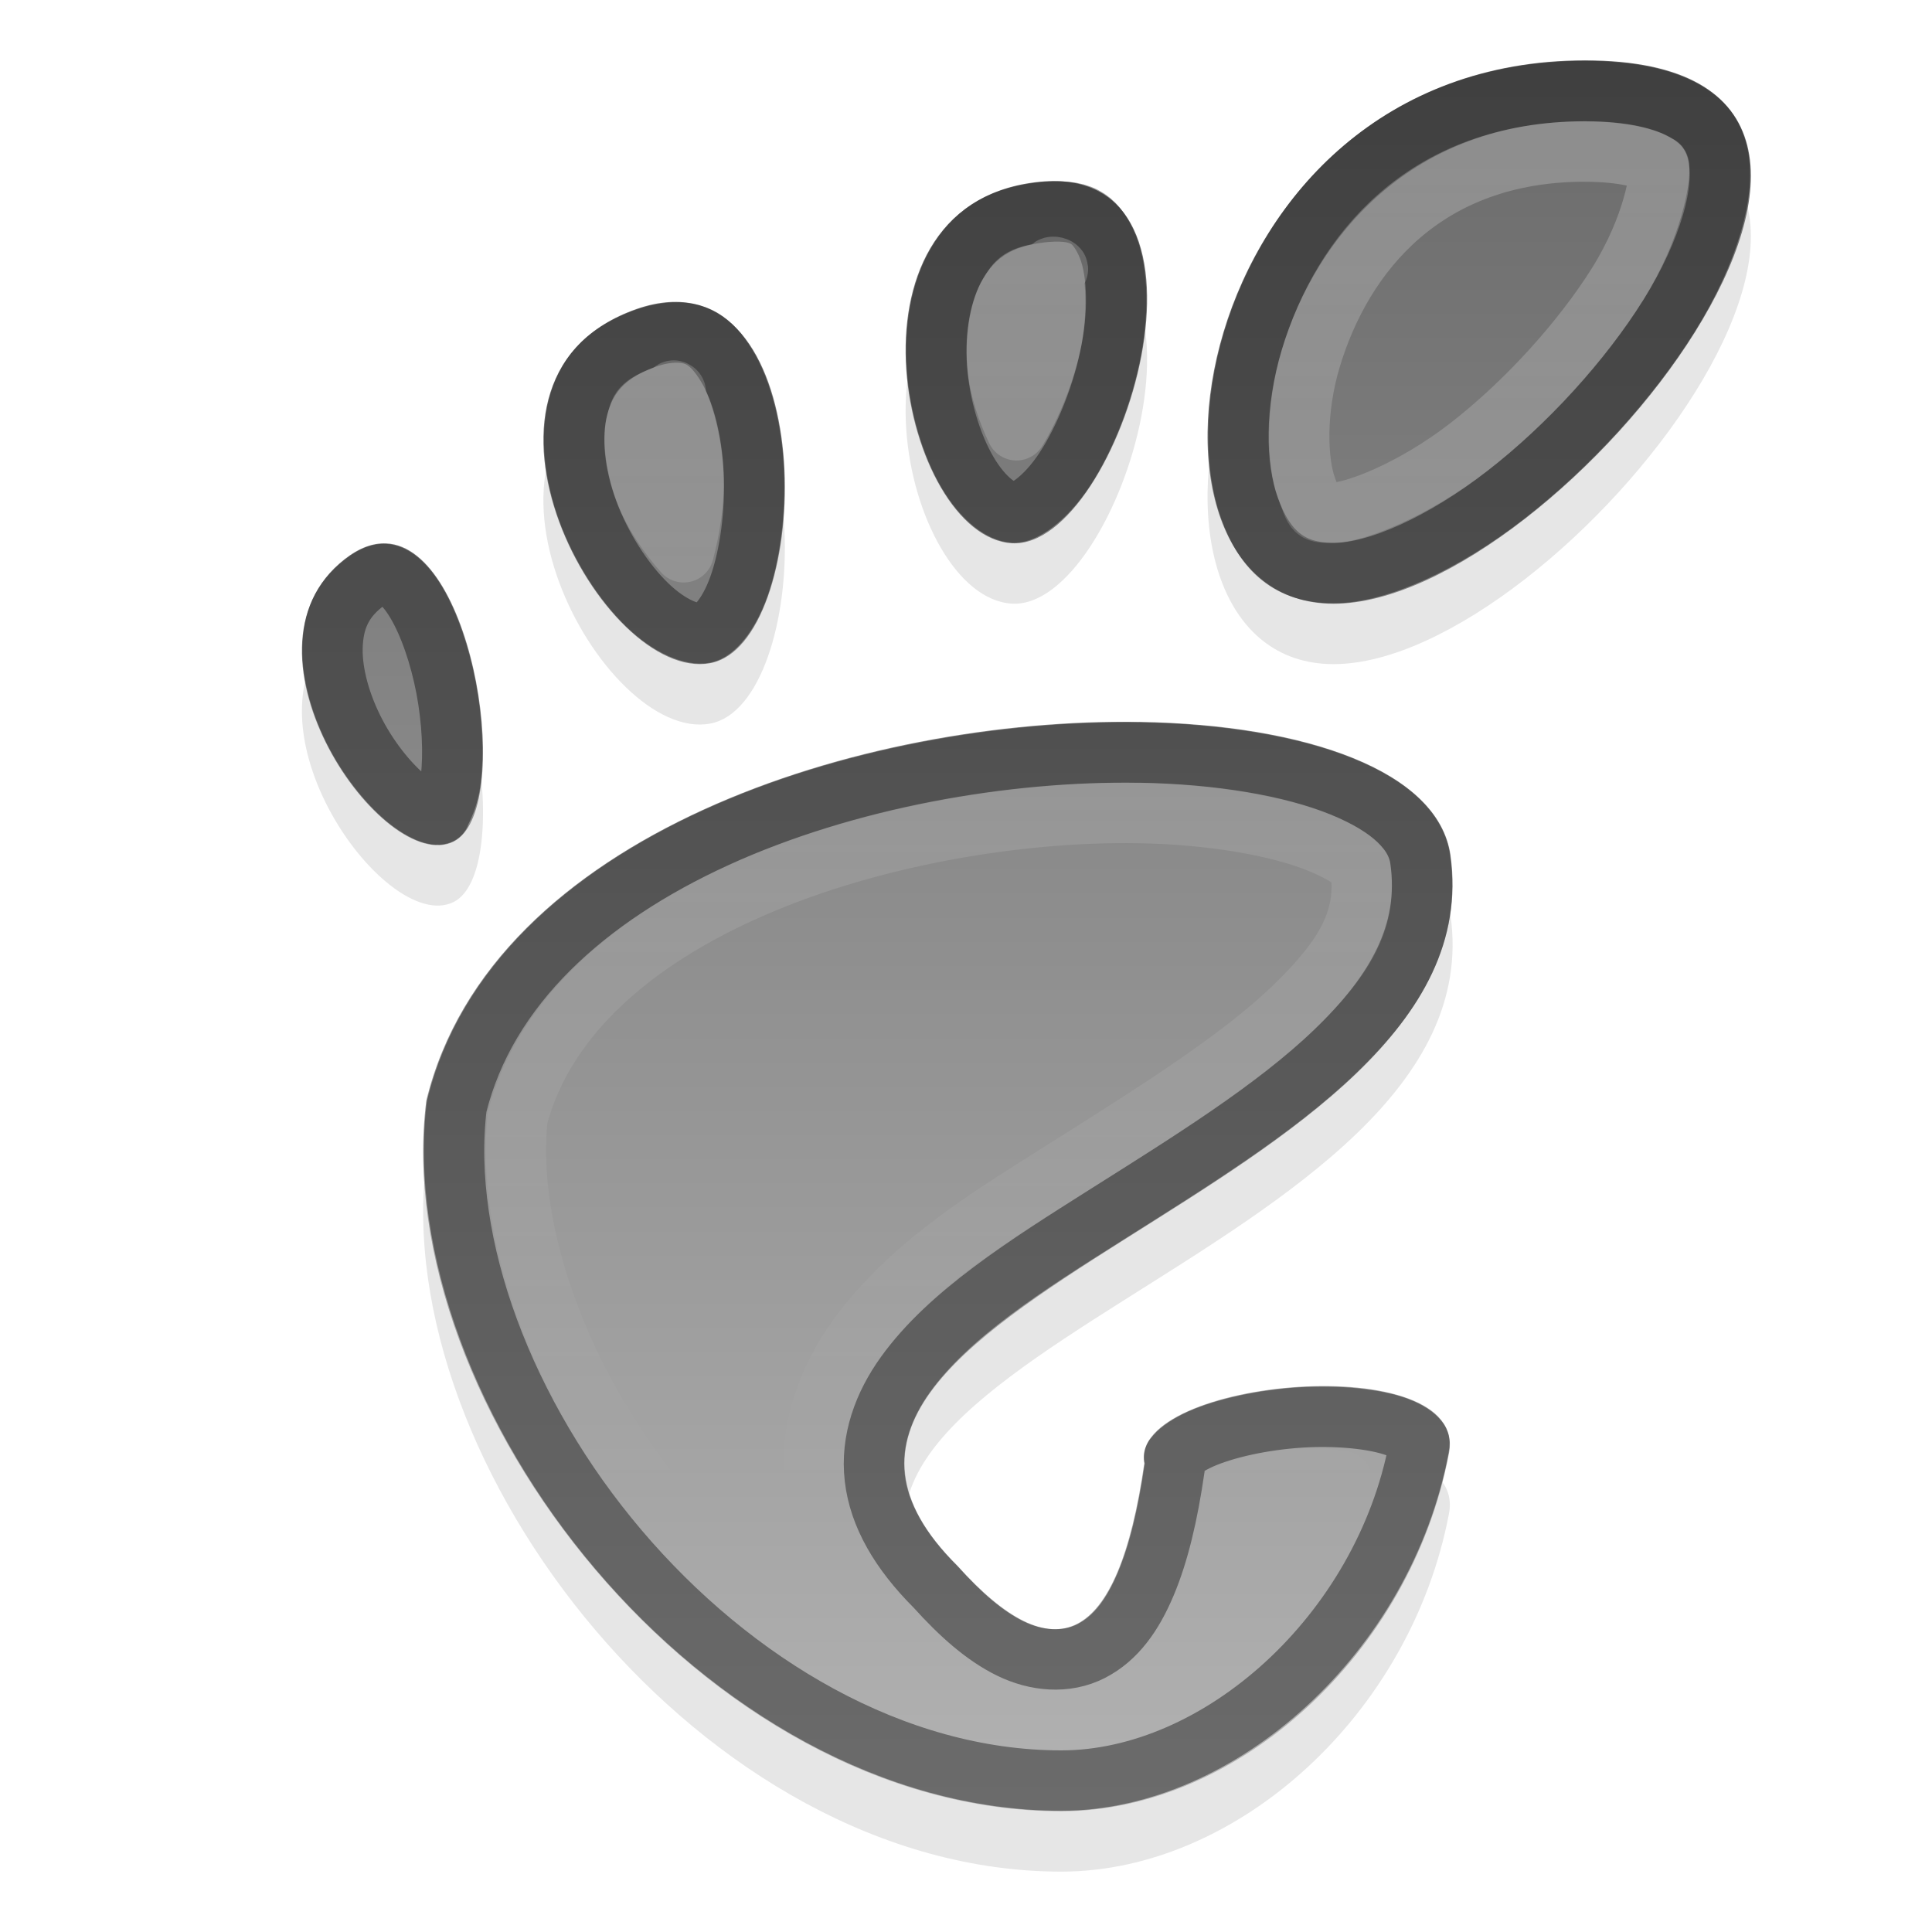
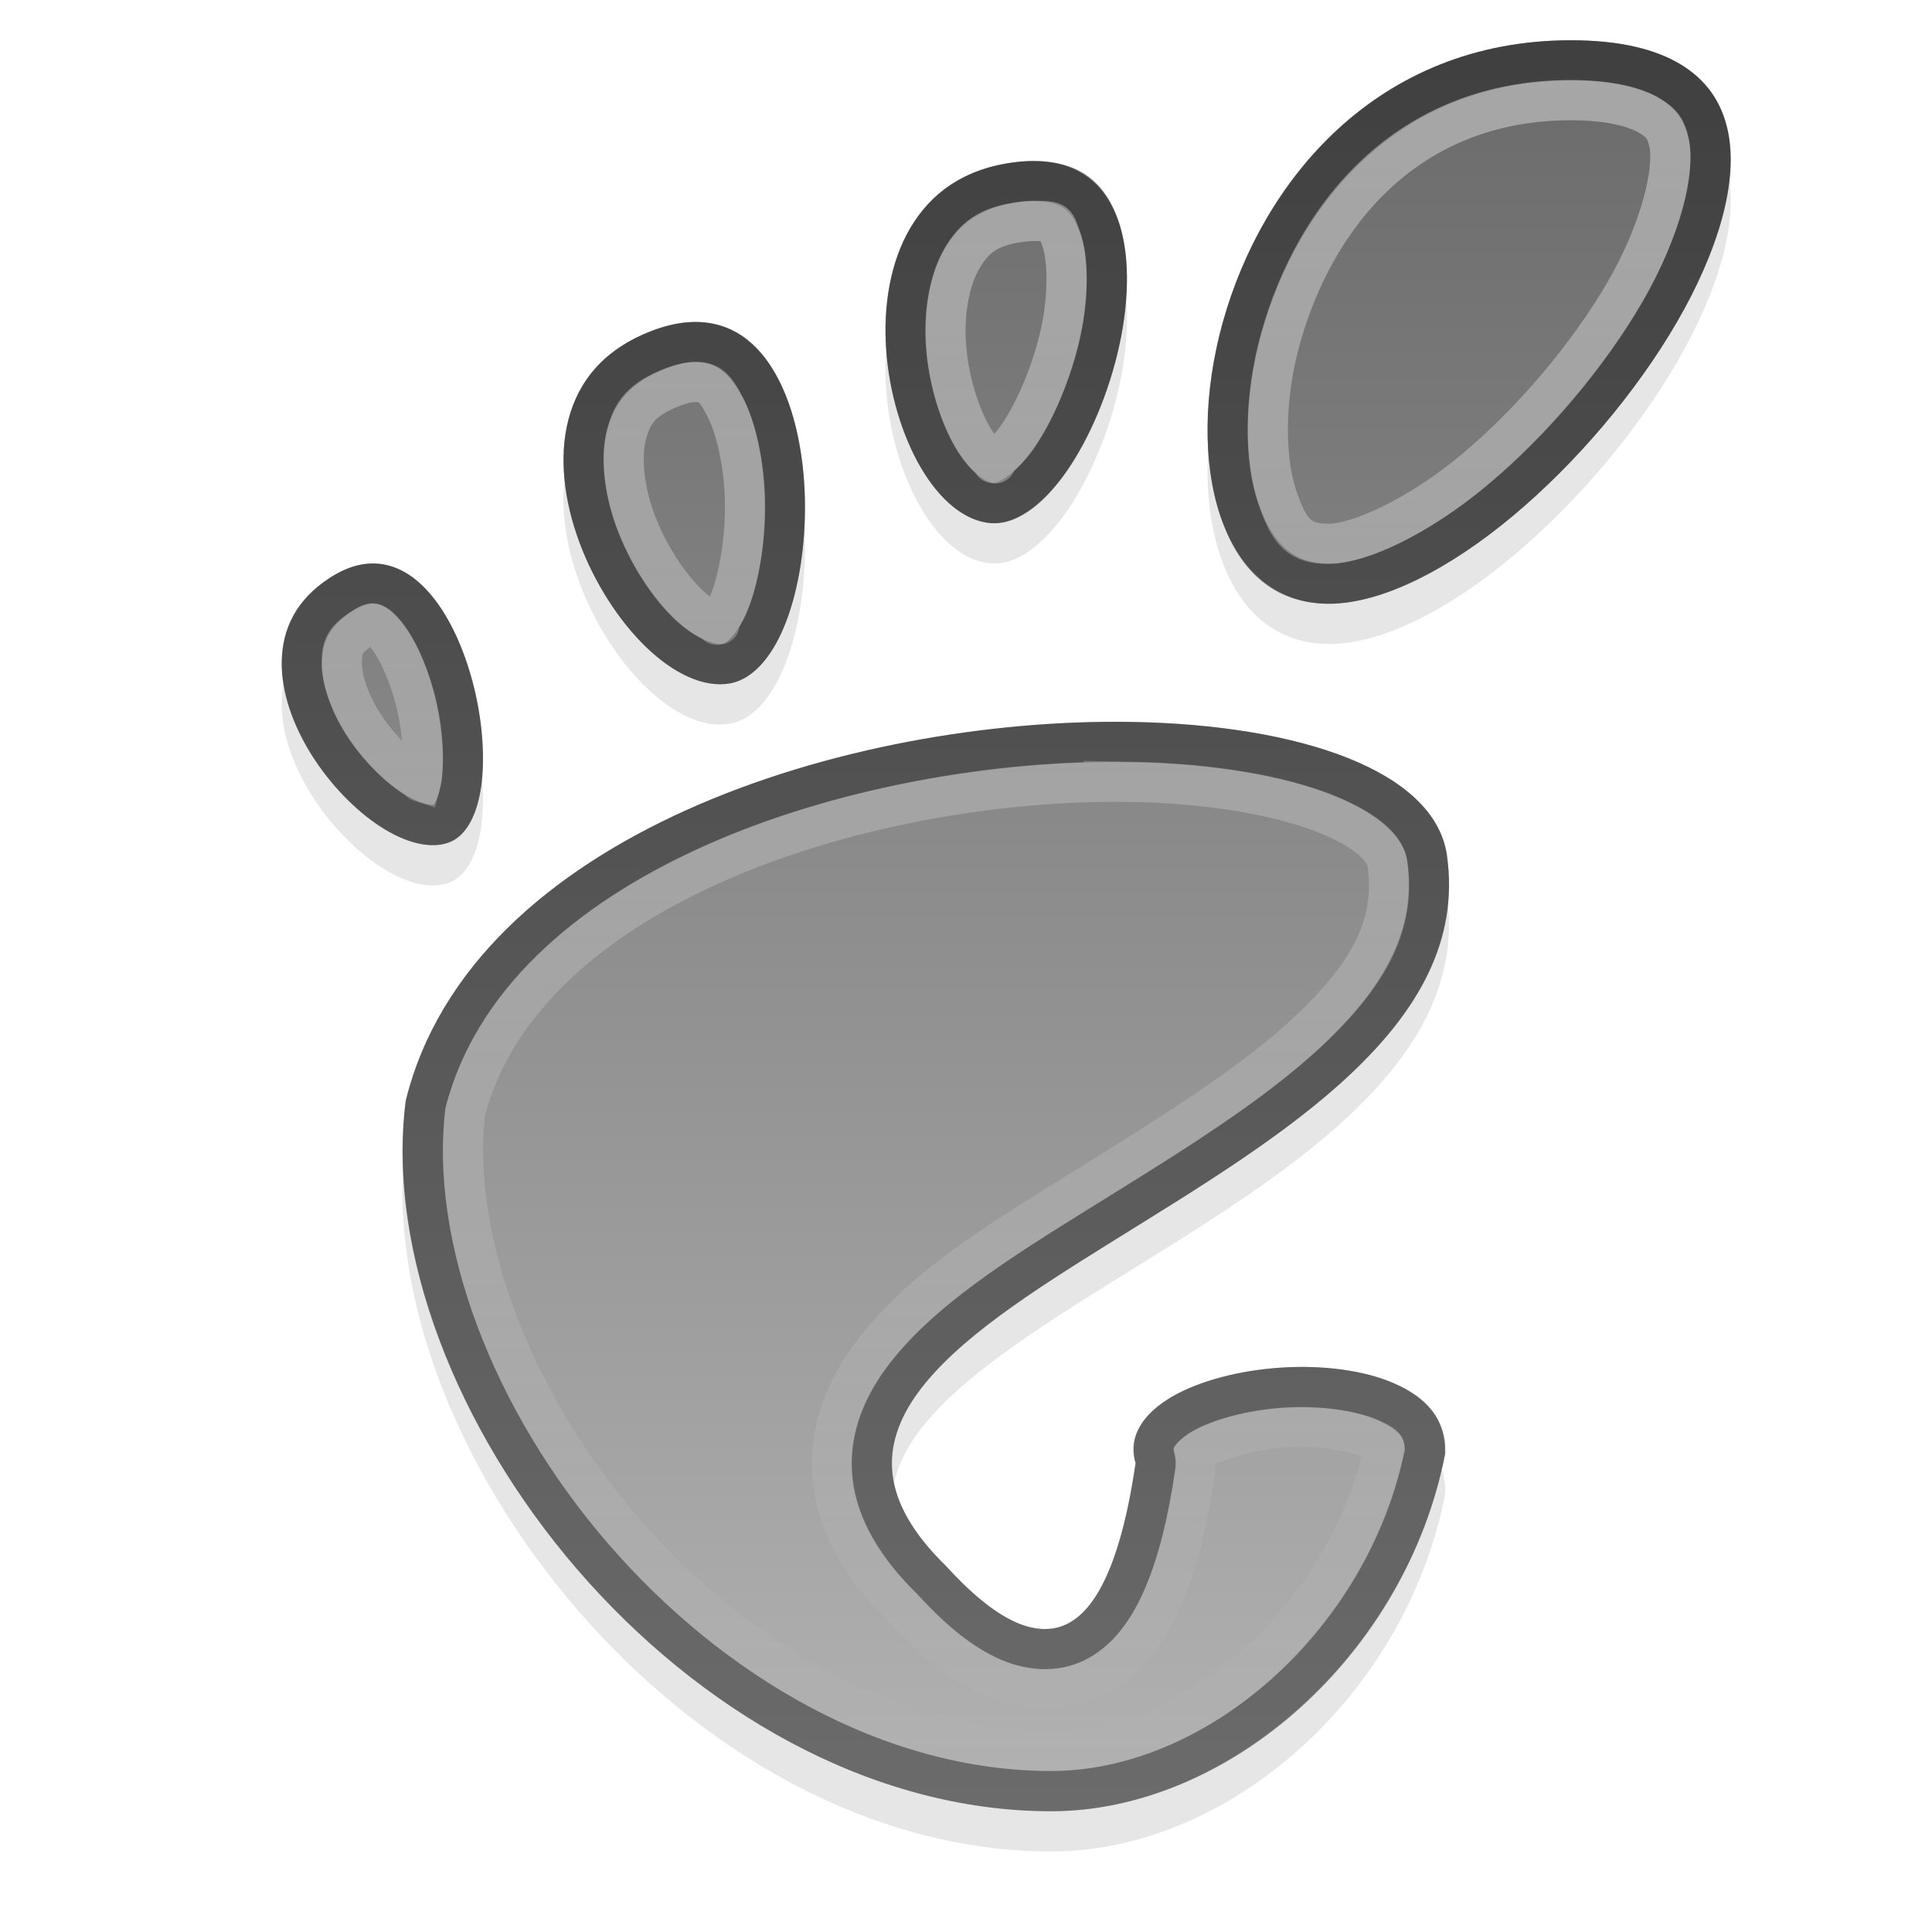
- <svg xmlns="http://www.w3.org/2000/svg" xmlns:xlink="http://www.w3.org/1999/xlink" id="svg2" viewBox="0 0 32 32" version="1.1">
+ <svg xmlns="http://www.w3.org/2000/svg" xmlns:xlink="http://www.w3.org/1999/xlink" height="48" width="48" version="1.1" viewBox="0 0 48 48" id="svg2">
+   <path id="path4236" d="M 39.031,2 C 29.405,2 27.6,16 33.016,16 38.43,16 48.658,2 39.031,2 Z M 25.686,5 C 25.542,5 25.391,5.008 25.232,5.027 20.15,5.64 21.937,13.845 24.643,13.998 27.263,14.147 30.131,5.014 25.686,5 Z m -8.295,4.002 c -0.114,-0.006 -0.23,-0.002 -0.352,0.01 -0.26,0.025 -0.539,0.092 -0.836,0.205 -4.758,1.806 -0.722,9.261 1.943,8.76 2.423,-0.454 2.765,-8.799 -0.756,-8.975 z M 9.316,15 C 8.962,14.989 8.581,15.1 8.174,15.369 4.915,17.521 9.272,22.722 11.189,21.916 12.867,21.21 11.794,15.08 9.316,15 Z M 28.1,18.936 C 21.094,18.823 11.707,21.73 10.078,28.346 9.119,35.861 17.063,46 26.117,46 c 4.454,0 8.828,-3.919 9.789,-8.883 0.142,-3.304 -8.467,-2.48 -7.693,0.236 -0.671,4.577 -2.283,5.215 -4.715,2.551 C 16.848,33.417 37.156,30.706 35.947,22.25 35.648,20.159 32.303,19.003 28.1,18.936 Z" style="fill:#000000;fill-opacity:1;fill-rule:nonzero;stroke:none;opacity:0.1" />
  <defs id="defs4">
+     <linearGradient id="linearGradient4226">
+       <stop id="stop4228" offset="0" style="stop-color:#ffffff;stop-opacity:1;" />
+       <stop id="stop4230" offset="1" style="stop-color:#ffffff;stop-opacity:0;" />
+     </linearGradient>
    <linearGradient id="linearGradient4205">
-       <stop id="stop4207" stop-color="#6a6a6a" stop-opacity="1" />
-       <stop offset="1" id="stop4209" stop-color="#b5b5b5" stop-opacity="1" />
+       <stop stop-opacity="1" stop-color="#6a6a6a" id="stop4207" />
+       <stop stop-opacity="1" stop-color="#b5b5b5" id="stop4209" offset="1" />
    </linearGradient>
-     <linearGradient id="linearGradient4195">
-       <stop id="stop4197" stop-color="#fff" stop-opacity="1" />
-       <stop offset="1" id="stop4199" stop-color="#fff" stop-opacity="0" />
-     </linearGradient>
-     <linearGradient id="linearGradient4201" x2="27" y2="25" xlink:href="#linearGradient4195" x1="27" y1="-5" gradientUnits="userSpaceOnUse" />
-     <linearGradient id="linearGradient4211" x2="20" y2="31" xlink:href="#linearGradient4205" x1="20" y1="1" gradientUnits="userSpaceOnUse" />
+     <linearGradient gradientTransform="matrix(1.524865,0,0,1.5,-0.6875409,2.2928643e-7)" gradientUnits="userSpaceOnUse" y1="1" x1="20" xlink:href="#linearGradient4205" y2="31" x2="20" id="linearGradient4211" />
+     <linearGradient y2="31" x2="20" y1="1" x1="20" gradientTransform="matrix(1.444523,0,0,1.555556,1.108864,-0.5555555)" gradientUnits="userSpaceOnUse" id="linearGradient4178" xlink:href="#linearGradient4205" />
+     <linearGradient y2="31" x2="20" y1="1" x1="20" gradientTransform="matrix(1.5,0,0,1.5,-0.4995363,-0.4986443)" gradientUnits="userSpaceOnUse" id="linearGradient4180" xlink:href="#linearGradient4205" />
+     <linearGradient y2="31" x2="20" y1="1" x1="20" gradientTransform="matrix(1.5,0,0,1.5,0.5003813,0.4993298)" gradientUnits="userSpaceOnUse" id="linearGradient4182" xlink:href="#linearGradient4205" />
+     <linearGradient y2="31" x2="20" y1="1" x1="20" gradientTransform="matrix(1.666681,0,0,1.399963,-1.333983,1.401117)" gradientUnits="userSpaceOnUse" id="linearGradient4184" xlink:href="#linearGradient4205" />
+     <linearGradient gradientUnits="userSpaceOnUse" y2="44" x2="30" y1="2" x1="30" id="linearGradient4232" xlink:href="#linearGradient4226" />
  </defs>
-   <g fill-opacity="1" id="g6230" transform="matrix(0.2637765 0 0 0.2612595 42.42603 32.11536)" fill="#bebebe">
-     <path fill-opacity="1" id="path4203" opacity="0.1" d="m -61.317,-115.27 c -25.263,0 -29.998,34.449 -15.786,34.449 14.21,0 41.05,-34.449 15.786,-34.449 z m -34.49,7.723 c -12.844,1.563 -8.327,22.5 -1.488,22.891 6.836,0.391 14.337,-24.453 1.488,-22.891 z m -23.235,7.618 c -0.656,0.065 -1.359,0.235 -2.11,0.523 -12.024,4.608 -1.827,23.631 4.909,22.353 6.32,-1.197 7.042,-23.846 -2.799,-22.876 z m -17.571,15.281 c -0.805,-0.031 -1.672,0.274 -2.599,1.009 -7.413,5.884 2.495,20.102 6.857,17.897 3.816,-1.93 1.379,-18.688 -4.258,-18.906 z m 47.344,11.318 c -17.416,-0.287 -40.754,7.131 -44.804,24.012 -2.386,19.178 17.362,45.049 39.873,45.049 11.074,0 21.949,-9.999 24.338,-22.667 1.343,-6.739 -20.133,-4.759 -19.126,0.606 -1.667,11.679 -5.674,13.302 -11.721,6.504 -16.534,-16.554 33.956,-23.473 30.951,-45.049 -0.743,-5.336 -9.061,-8.283 -19.511,-8.455 z" stroke="none" fill-rule="nonzero" fill="#000" />
-     <path fill-opacity="1" id="path9" d="M 26.252 1 C 19.588 1 18.339 10 22.088 10 C 25.836 10 32.916 1 26.252 1 z M 17.154 3.018 C 13.766 3.426 14.958 8.896 16.762 8.998 C 18.565 9.1 20.544 2.609 17.154 3.018 z M 11.025 5.008 C 10.852 5.025 10.667 5.069 10.469 5.145 C 7.297 6.348 9.987 11.318 11.764 10.984 C 13.431 10.672 13.621 4.754 11.025 5.008 z M 6.391 9 C 6.178 8.992 5.95 9.072 5.705 9.264 C 3.75 10.801 6.363 14.515 7.514 13.939 C 8.52 13.435 7.877 9.057 6.391 9 z M 18.879 11.957 C 14.285 11.882 8.129 13.82 7.061 18.23 C 6.431 23.241 11.64 30 17.578 30 C 20.499 30 23.368 27.388 23.998 24.078 C 24.352 22.317 18.688 22.835 18.953 24.236 C 18.513 27.287 17.456 27.712 15.861 25.936 C 11.5 21.611 24.818 19.803 24.025 14.166 C 23.829 12.772 21.635 12.002 18.879 11.957 z " stroke="none" transform="matrix(3.791088 0 0 3.827612 -160.8408 -122.9251)" fill-rule="nonzero" fill="url(#linearGradient4211)" />
-     <path fill-opacity="1" id="path3383" opacity="0.4" stroke-width="1" d="m 26.252,1.508 c -3.103,0 -4.875,2.061 -5.5,4.139 -0.312,1.039 -0.31,2.07 -0.055,2.773 0.255,0.703 0.657,1.072 1.391,1.072 0.734,0 1.821,-0.494 2.857,-1.299 C 25.982,7.389 26.979,6.296 27.645,5.23 28.31,4.165 28.6,3.133 28.447,2.531 28.371,2.231 28.221,2.016 27.891,1.83 27.56,1.644 27.028,1.508 26.252,1.508 Z m -9.037,2.014 c -0.71,0.086 -1.101,0.393 -1.367,0.846 -0.266,0.453 -0.375,1.082 -0.33,1.721 0.045,0.639 0.241,1.281 0.506,1.732 0.264,0.451 0.569,0.659 0.768,0.67 0.142,0.008 0.506,-0.203 0.846,-0.721 C 17.977,7.252 18.271,6.512 18.406,5.799 18.542,5.085 18.505,4.403 18.318,4.014 18.132,3.624 17.909,3.438 17.215,3.521 Z M 11.074,5.514 C 10.952,5.526 10.811,5.558 10.648,5.619 9.986,5.871 9.704,6.251 9.574,6.742 9.445,7.234 9.514,7.861 9.736,8.465 9.959,9.069 10.332,9.643 10.719,10.018 c 0.387,0.374 0.755,0.504 0.951,0.467 0.133,-0.025 0.386,-0.259 0.568,-0.771 0.183,-0.513 0.279,-1.224 0.248,-1.906 -0.031,-0.683 -0.196,-1.337 -0.449,-1.75 C 11.784,5.644 11.534,5.469 11.074,5.514 Z M 6.371,9.508 c -0.072,-0.003 -0.174,0.015 -0.352,0.154 -0.368,0.289 -0.502,0.634 -0.512,1.072 -0.009,0.438 0.141,0.958 0.387,1.424 0.245,0.465 0.586,0.874 0.887,1.107 0.15,0.116 0.291,0.188 0.381,0.213 0.09,0.025 0.113,0.012 0.125,0.006 -0.03,0.014 0.13,-0.173 0.18,-0.582 0.049,-0.411 0.024,-0.968 -0.078,-1.506 C 7.287,10.859 7.107,10.335 6.898,9.984 6.69,9.634 6.495,9.513 6.371,9.508 Z M 18.871,12.465 c -2.222,-0.036 -4.851,0.421 -7.012,1.408 -2.151,0.983 -3.801,2.46 -4.295,4.451 -0.277,2.3 0.796,5.123 2.68,7.342 1.891,2.228 4.558,3.826 7.334,3.826 2.618,0 5.335,-2.43 5.922,-5.51 a 0.508,0.508 0 0 1 0,-0.004 c 0.019,-0.094 0.013,-0.093 -0.025,-0.141 -0.038,-0.048 -0.147,-0.131 -0.33,-0.199 -0.365,-0.136 -0.984,-0.199 -1.604,-0.16 -0.62,0.039 -1.25,0.177 -1.654,0.357 -0.202,0.09 -0.343,0.193 -0.398,0.256 -0.056,0.063 -0.039,0.041 -0.037,0.051 a 0.508,0.508 0 0 1 0.004,0.166 c -0.114,0.79 -0.266,1.424 -0.479,1.928 -0.212,0.503 -0.489,0.899 -0.904,1.111 -0.415,0.213 -0.915,0.166 -1.34,-0.043 -0.422,-0.207 -0.819,-0.556 -1.24,-1.023 -0.588,-0.587 -0.933,-1.186 -1.004,-1.803 -0.072,-0.622 0.147,-1.21 0.508,-1.711 0.721,-1.002 1.991,-1.803 3.338,-2.654 1.347,-0.851 2.777,-1.732 3.785,-2.703 1.008,-0.971 1.575,-1.962 1.404,-3.174 -0.063,-0.451 -0.473,-0.874 -1.303,-1.211 -0.83,-0.337 -2.016,-0.539 -3.35,-0.561 z" stroke="#000" transform="matrix(3.791088 0 0 3.827612 -160.8408 -122.9251)" stroke-linejoin="round" fill-rule="nonzero" fill="none" />
-     <path fill-opacity="1" id="path3385" opacity="0.3" stroke-width="1" d="m 26.252,2.51 c -2.652,0 -4.018,1.687 -4.541,3.426 -0.261,0.869 -0.227,1.716 -0.072,2.143 0.155,0.427 0.116,0.412 0.449,0.412 0.333,0 1.307,-0.362 2.244,-1.09 0.938,-0.728 1.871,-1.754 2.463,-2.701 0.592,-0.947 0.713,-1.797 0.682,-1.92 -0.016,-0.062 0.042,-0.01 -0.078,-0.078 -0.12,-0.068 -0.483,-0.191 -1.146,-0.191 z m -8.838,1.936 c -0.035,-0.073 0.313,0.023 -0.08,0.07 -0.439,0.053 -0.495,0.142 -0.623,0.359 -0.128,0.217 -0.227,0.654 -0.193,1.143 0.029,0.418 0.176,0.809 0.318,1.109 0.236,-0.386 0.482,-0.967 0.586,-1.516 0.111,-0.583 0.027,-1.093 -0.008,-1.166 z m -6.242,2.064 c -0.021,0.002 -0.077,0.012 -0.168,0.047 -0.405,0.154 -0.403,0.221 -0.461,0.439 -0.058,0.218 -0.036,0.66 0.135,1.123 0.149,0.405 0.413,0.767 0.646,1.029 0.096,-0.359 0.182,-0.817 0.16,-1.295 -0.026,-0.562 -0.182,-1.08 -0.301,-1.273 -0.119,-0.194 0.073,-0.079 -0.012,-0.07 z m 7.682,6.957 c -2.074,-0.034 -4.588,0.409 -6.578,1.318 -1.955,0.893 -3.286,2.155 -3.703,3.725 -0.204,1.904 0.715,4.481 2.436,6.508 1.396,1.645 3.255,2.66 5.16,3.088 -0.532,-0.289 -0.974,-0.665 -1.402,-1.139 -0.68,-0.686 -1.17,-1.479 -1.273,-2.375 -0.105,-0.913 0.235,-1.773 0.691,-2.408 0.914,-1.27 2.259,-2.059 3.615,-2.916 1.356,-0.857 2.736,-1.724 3.625,-2.58 0.889,-0.857 1.223,-1.49 1.107,-2.311 0.005,0.034 -0.03,-0.155 -0.688,-0.422 -0.657,-0.267 -1.746,-0.468 -2.99,-0.488 z m 2.75,11.012 c -0.49,0.031 -0.97,0.153 -1.229,0.256 -0.116,0.702 -0.245,1.346 -0.475,1.891 -0.264,0.626 -0.65,1.245 -1.373,1.615 -0.335,0.172 -0.71,0.22 -1.076,0.215 0.043,9.14e-4 0.084,0.035 0.127,0.035 1.819,0 3.884,-1.709 4.658,-3.959 -0.221,-0.025 -0.356,-0.07 -0.633,-0.053 z" stroke="url(#linearGradient4201)" transform="matrix(3.791088 0 0 3.827612 -160.8408 -122.9251)" stroke-linejoin="round" fill-rule="nonzero" fill="none" />
+   <g id="g4186">
+     <path style="fill:url(#linearGradient4178);fill-opacity:1;fill-rule:nonzero;stroke:none" d="M 39.03,1 C 29.404,1 27.6,15 33.015,15 38.43,15 48.657,1 39.03,1 Z" id="path4176" />
+     <path style="fill:url(#linearGradient4180);fill-opacity:1;fill-rule:nonzero;stroke:none" d="m 25.232,4.028 c -5.082,0.612 -3.295,8.817 -0.589,8.971 2.705,0.153 5.673,-9.583 0.589,-8.971 z" id="path4174" />
+     <path style="fill:url(#linearGradient4182);fill-opacity:1;fill-rule:nonzero;stroke:none" d="m 17.038,8.011 c -0.26,0.025 -0.538,0.092 -0.835,0.205 -4.758,1.806 -0.723,9.261 1.942,8.76 2.501,-0.469 2.786,-9.345 -1.107,-8.965 z" id="path4172" />
+     <path style="fill:url(#linearGradient4184);fill-opacity:1;fill-rule:nonzero;stroke:none" d="m 9.317,14.001 c -0.354,-0.011 -0.735,0.1 -1.143,0.369 -3.259,2.152 1.097,7.352 3.014,6.546 1.678,-0.706 0.606,-6.835 -1.872,-6.915 z" id="path4170" />
+     <path style="fill:url(#linearGradient4211);fill-opacity:1;fill-rule:nonzero;stroke:none" d="M 28.1,17.936 C 21.095,17.823 11.708,20.73 10.079,27.346 9.119,34.861 17.062,45 26.117,45 c 4.454,0 8.828,-3.919 9.79,-8.883 0.142,-3.304 -8.466,-2.479 -7.693,0.237 -0.671,4.577 -2.282,5.213 -4.715,2.549 -6.65,-6.487 13.658,-9.199 12.449,-17.654 -0.299,-2.091 -3.645,-3.246 -7.848,-3.313 z" id="path9" />
  </g>
+   <path d="m 39.031,1.5 c -4.571,0 -7.235,3.295 -8.168,6.635 -0.466,1.67 -0.47,3.336 -0.072,4.518 C 31.189,13.834 31.877,14.5 33.016,14.5 c 1.138,0 2.737,-0.798 4.258,-2.07 C 38.795,11.158 40.251,9.442 41.232,7.75 42.214,6.058 42.685,4.391 42.428,3.303 42.299,2.759 42.025,2.348 41.5,2.029 40.975,1.711 40.174,1.5 39.031,1.5 Z m -13.348,3 c -0.122,-3.91e-4 -0.251,0.007 -0.391,0.023 -1.136,0.137 -1.81,0.656 -2.246,1.396 -0.436,0.741 -0.601,1.732 -0.531,2.73 0.07,0.998 0.372,1.995 0.793,2.715 0.421,0.72 0.933,1.11 1.361,1.135 0.361,0.02 0.931,-0.356 1.453,-1.123 0.522,-0.768 0.972,-1.85 1.203,-2.922 C 27.557,7.383 27.562,6.319 27.299,5.605 27.036,4.892 26.624,4.503 25.684,4.5 Z m -8.318,4 c -0.086,-0.004 -0.177,-0.002 -0.277,0.008 -0.209,0.02 -0.445,0.076 -0.707,0.176 -1.061,0.403 -1.56,1.053 -1.773,1.861 -0.213,0.809 -0.096,1.801 0.252,2.744 0.348,0.943 0.923,1.832 1.537,2.426 0.614,0.594 1.235,0.851 1.658,0.771 0.336,-0.063 0.736,-0.485 1.023,-1.254 0.288,-0.769 0.444,-1.811 0.42,-2.836 C 19.474,11.371 19.266,10.359 18.893,9.645 18.519,8.93 18.049,8.534 17.365,8.5 Z m -8.064,5.998 c -0.238,-0.008 -0.51,0.062 -0.852,0.287 C 7.754,15.244 7.516,15.785 7.5,16.426 c -0.016,0.641 0.241,1.387 0.664,2.061 0.423,0.674 1.005,1.271 1.559,1.631 0.553,0.36 1.033,0.439 1.273,0.338 0.164,-0.069 0.378,-0.384 0.463,-0.977 0.085,-0.592 0.038,-1.38 -0.135,-2.145 -0.173,-0.765 -0.473,-1.51 -0.842,-2.031 -0.369,-0.521 -0.767,-0.791 -1.182,-0.805 z m 18.791,3.938 c -3.43,-0.055 -7.473,0.635 -10.814,2.137 -3.331,1.497 -5.928,3.771 -6.703,6.863 -0.443,3.553 1.23,7.85 4.146,11.23 C 17.645,42.054 21.776,44.5 26.117,44.5 c 4.146,0 8.348,-3.717 9.285,-8.428 0.015,-0.593 -0.296,-0.948 -0.949,-1.238 -0.663,-0.295 -1.64,-0.42 -2.598,-0.357 -0.957,0.062 -1.9,0.312 -2.494,0.66 -0.297,0.174 -0.502,0.369 -0.604,0.543 -0.102,0.174 -0.127,0.318 -0.064,0.537 a 0.499,0.499 0 0 1 0.014,0.209 c -0.172,1.171 -0.403,2.105 -0.713,2.828 -0.31,0.724 -0.706,1.261 -1.254,1.537 -0.548,0.276 -1.195,0.219 -1.791,-0.068 -0.594,-0.287 -1.184,-0.787 -1.814,-1.477 -0.872,-0.856 -1.357,-1.705 -1.457,-2.559 -0.101,-0.859 0.203,-1.669 0.727,-2.385 1.048,-1.432 2.962,-2.637 5.014,-3.912 2.052,-1.276 4.246,-2.602 5.816,-4.09 1.57,-1.488 2.493,-3.064 2.219,-4.98 -0.114,-0.8 -0.837,-1.499 -2.15,-2.023 -1.314,-0.525 -3.153,-0.828 -5.211,-0.861 z" id="path4222" style="opacity:0.4;fill:none;fill-opacity:1;fill-rule:nonzero;stroke:#000000" />
+   <path style="opacity:0.4;fill:none;fill-opacity:1;fill-rule:nonzero;stroke:url(#linearGradient4232)" id="path4224" d="m 39.031,2.488 c -4.091,0 -6.37,2.888 -7.215,5.912 -0.422,1.512 -0.398,3.016 -0.088,3.938 0.31,0.921 0.575,1.174 1.287,1.174 0.712,0 2.198,-0.651 3.623,-1.842 C 38.063,10.479 39.46,8.829 40.375,7.252 41.29,5.674 41.617,4.173 41.465,3.529 41.389,3.207 41.3,3.065 40.986,2.875 40.673,2.685 40.054,2.488 39.031,2.488 Z m -13.35,3 c -0.08,-2.562e-4 -0.171,0.005 -0.271,0.018 -0.868,0.105 -1.212,0.408 -1.512,0.916 -0.299,0.508 -0.456,1.311 -0.396,2.16 0.059,0.849 0.334,1.724 0.662,2.283 0.328,0.56 0.626,0.65 0.562,0.646 -0.221,-0.013 0.148,-0.059 0.578,-0.691 0.43,-0.633 0.847,-1.623 1.053,-2.574 0.205,-0.952 0.171,-1.867 0.012,-2.299 -0.159,-0.431 -0.086,-0.457 -0.688,-0.459 z m -8.365,4 c -0.032,-0.002 -0.074,1.129e-4 -0.133,0.006 -0.11,0.011 -0.26,0.043 -0.451,0.115 -0.806,0.306 -1.026,0.649 -1.168,1.188 -0.142,0.539 -0.072,1.346 0.225,2.15 0.297,0.804 0.809,1.587 1.295,2.057 0.486,0.47 0.847,0.499 0.787,0.51 -0.2,0.037 0.051,-0.019 0.279,-0.629 0.228,-0.61 0.381,-1.553 0.359,-2.465 -0.022,-0.912 -0.224,-1.799 -0.494,-2.316 C 17.745,9.586 17.609,9.503 17.316,9.488 Z M 9.268,15.488 c -0.007,-2.37e-4 -0.064,-0.015 -0.273,0.123 -0.457,0.302 -0.496,0.47 -0.506,0.84 -0.009,0.369 0.166,0.956 0.514,1.51 0.347,0.554 0.854,1.062 1.26,1.326 0.223,0.145 0.139,0.124 0.193,0.141 0.011,-0.042 0.015,-0.029 0.023,-0.09 0.061,-0.427 0.031,-1.123 -0.119,-1.787 C 10.21,16.887 9.939,16.246 9.676,15.875 9.413,15.504 9.278,15.489 9.268,15.488 Z m 18.809,3.936 c -3.286,-0.053 -7.218,0.626 -10.393,2.053 -3.142,1.412 -5.432,3.473 -6.127,6.145 -0.367,3.151 1.159,7.206 3.912,10.396 2.777,3.218 6.677,5.494 10.648,5.494 3.527,0 7.35,-3.307 8.258,-7.496 0.012,-0.117 0.066,-0.104 -0.324,-0.277 -0.443,-0.197 -1.295,-0.33 -2.131,-0.275 -0.836,0.054 -1.665,0.297 -2.059,0.527 -0.142,0.083 -0.155,0.112 -0.18,0.137 a 1.489,1.489 0 0 1 0.004,0.443 c -0.179,1.224 -0.419,2.228 -0.781,3.074 -0.362,0.846 -0.869,1.601 -1.719,2.029 -0.849,0.428 -1.888,0.315 -2.666,-0.061 -0.767,-0.371 -1.419,-0.948 -2.092,-1.682 -0.964,-0.951 -1.599,-1.993 -1.732,-3.129 -0.135,-1.151 0.29,-2.235 0.91,-3.084 1.241,-1.697 3.231,-2.887 5.291,-4.168 2.06,-1.281 4.205,-2.593 5.656,-3.969 1.451,-1.375 2.138,-2.596 1.92,-4.121 -0.045,-0.313 -0.392,-0.787 -1.537,-1.244 -1.145,-0.457 -2.888,-0.761 -4.859,-0.793 z" />
</svg>
